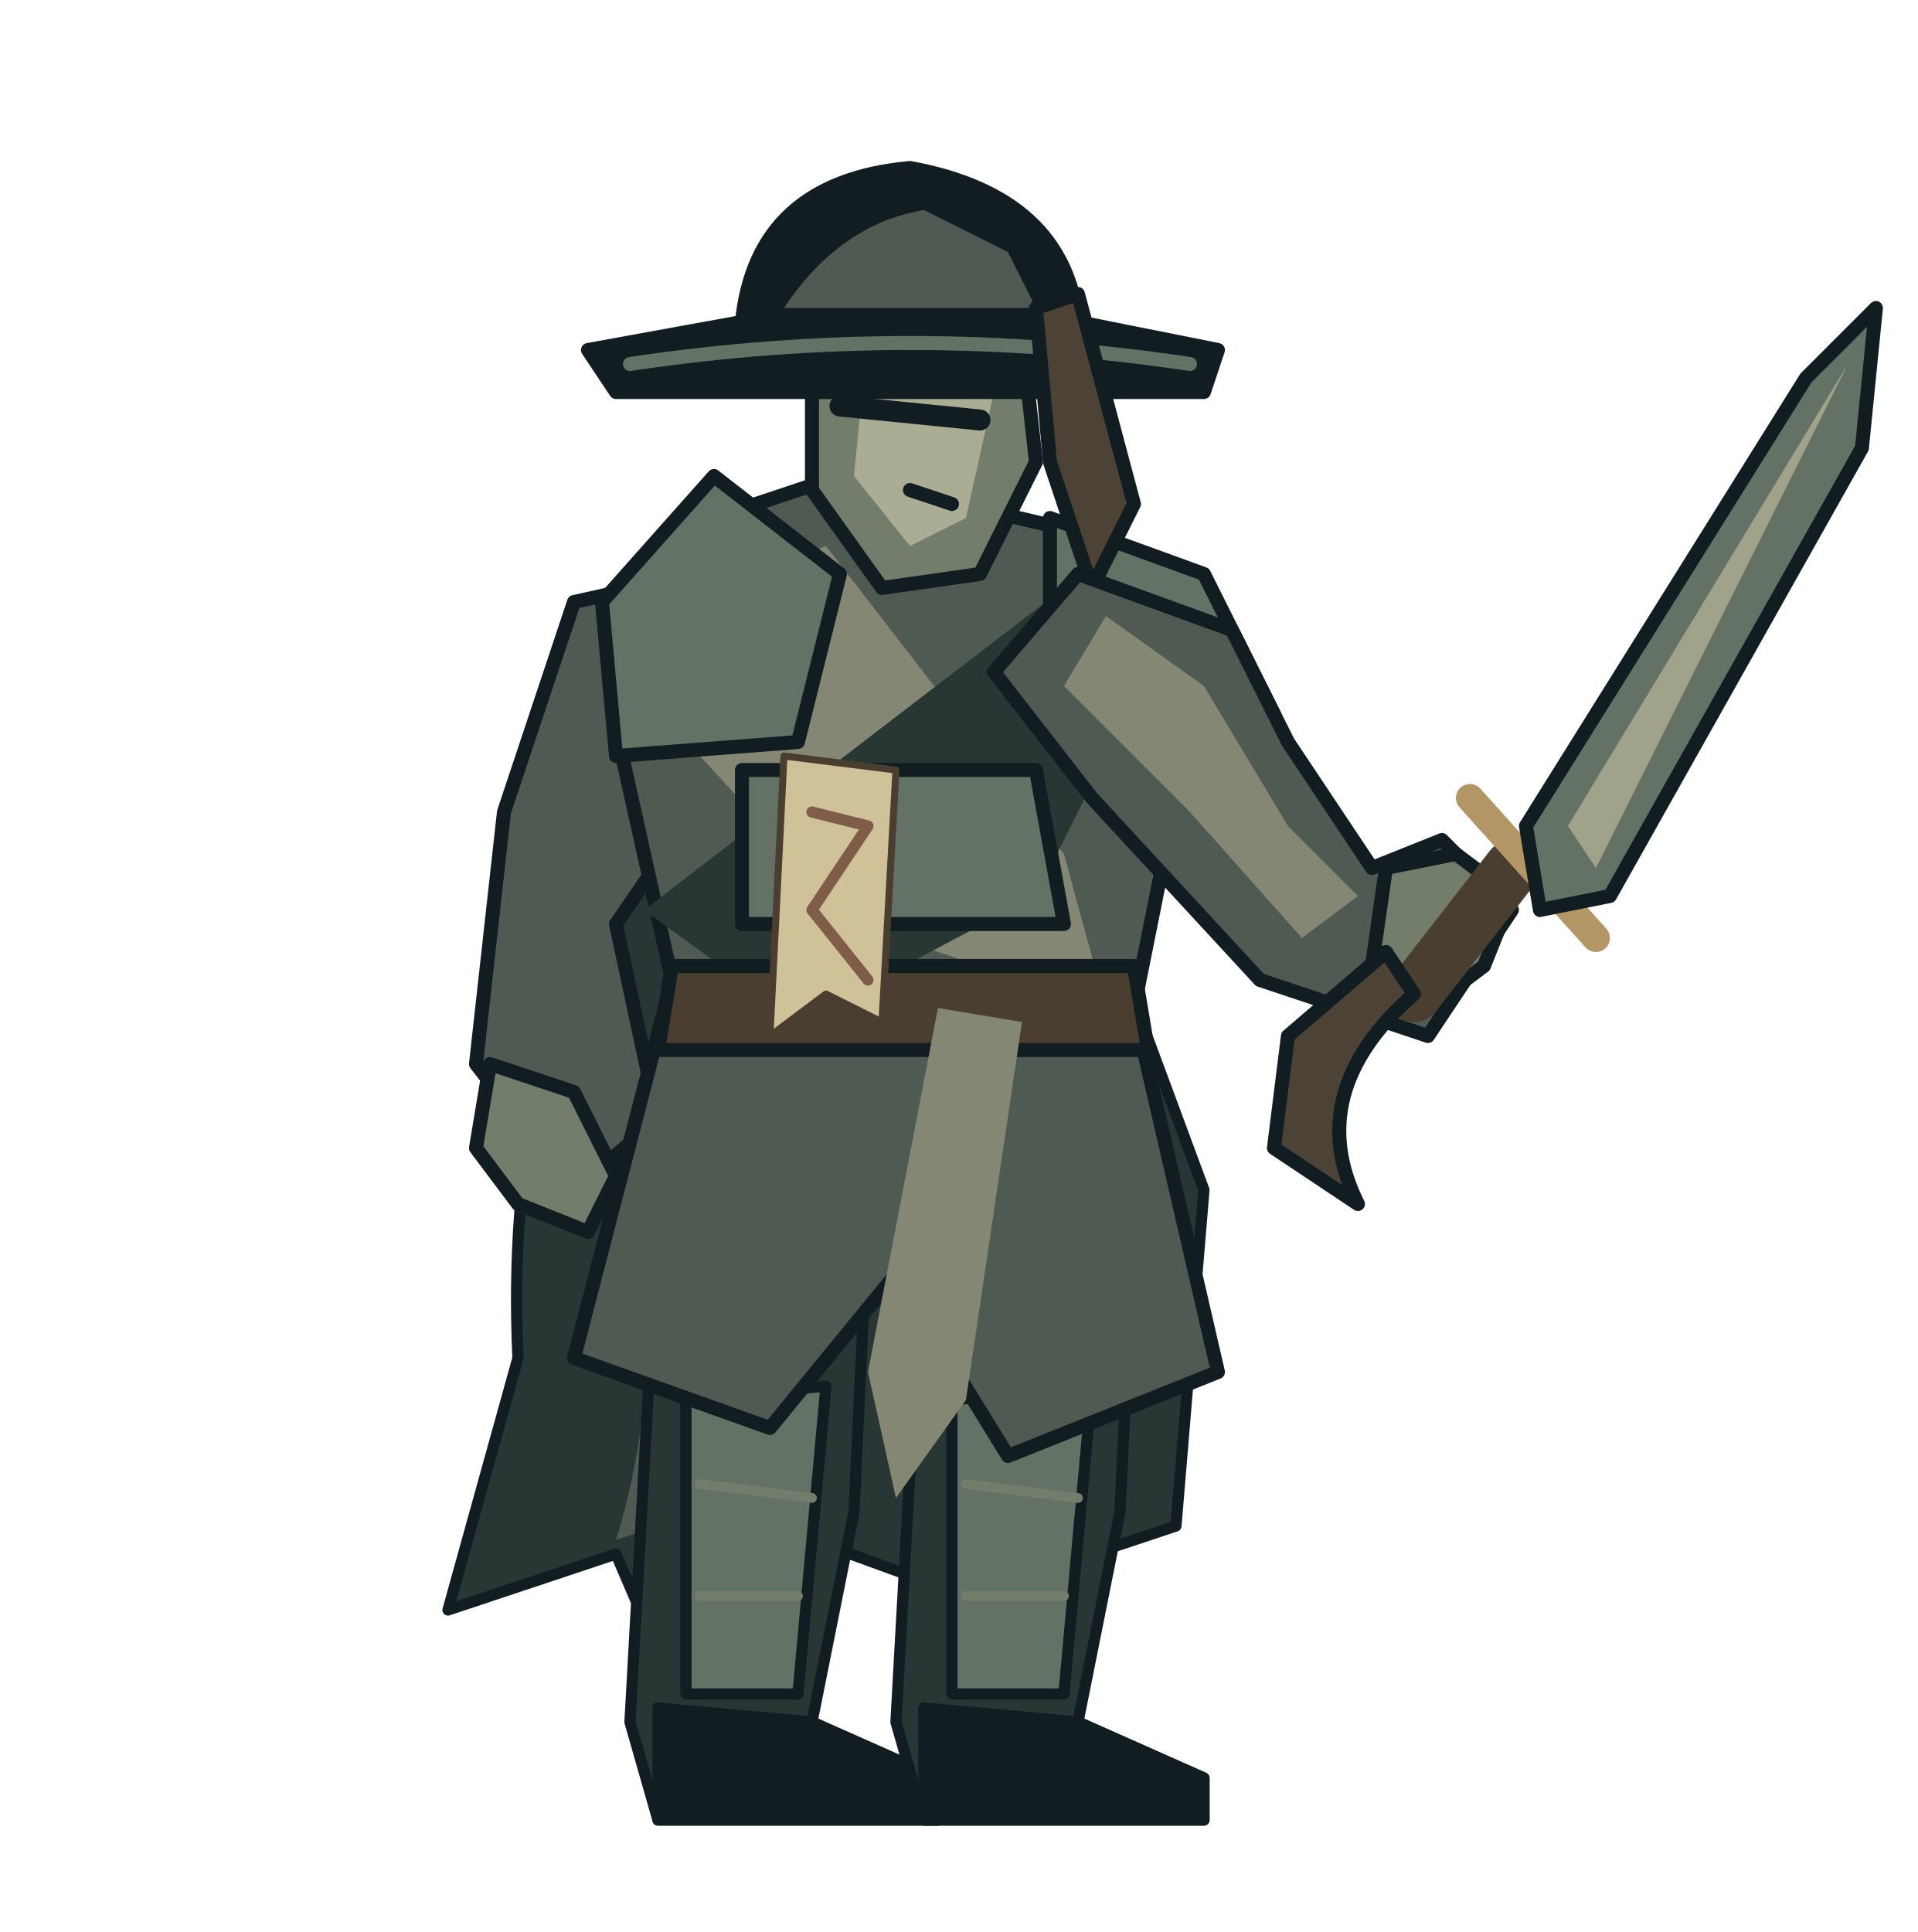
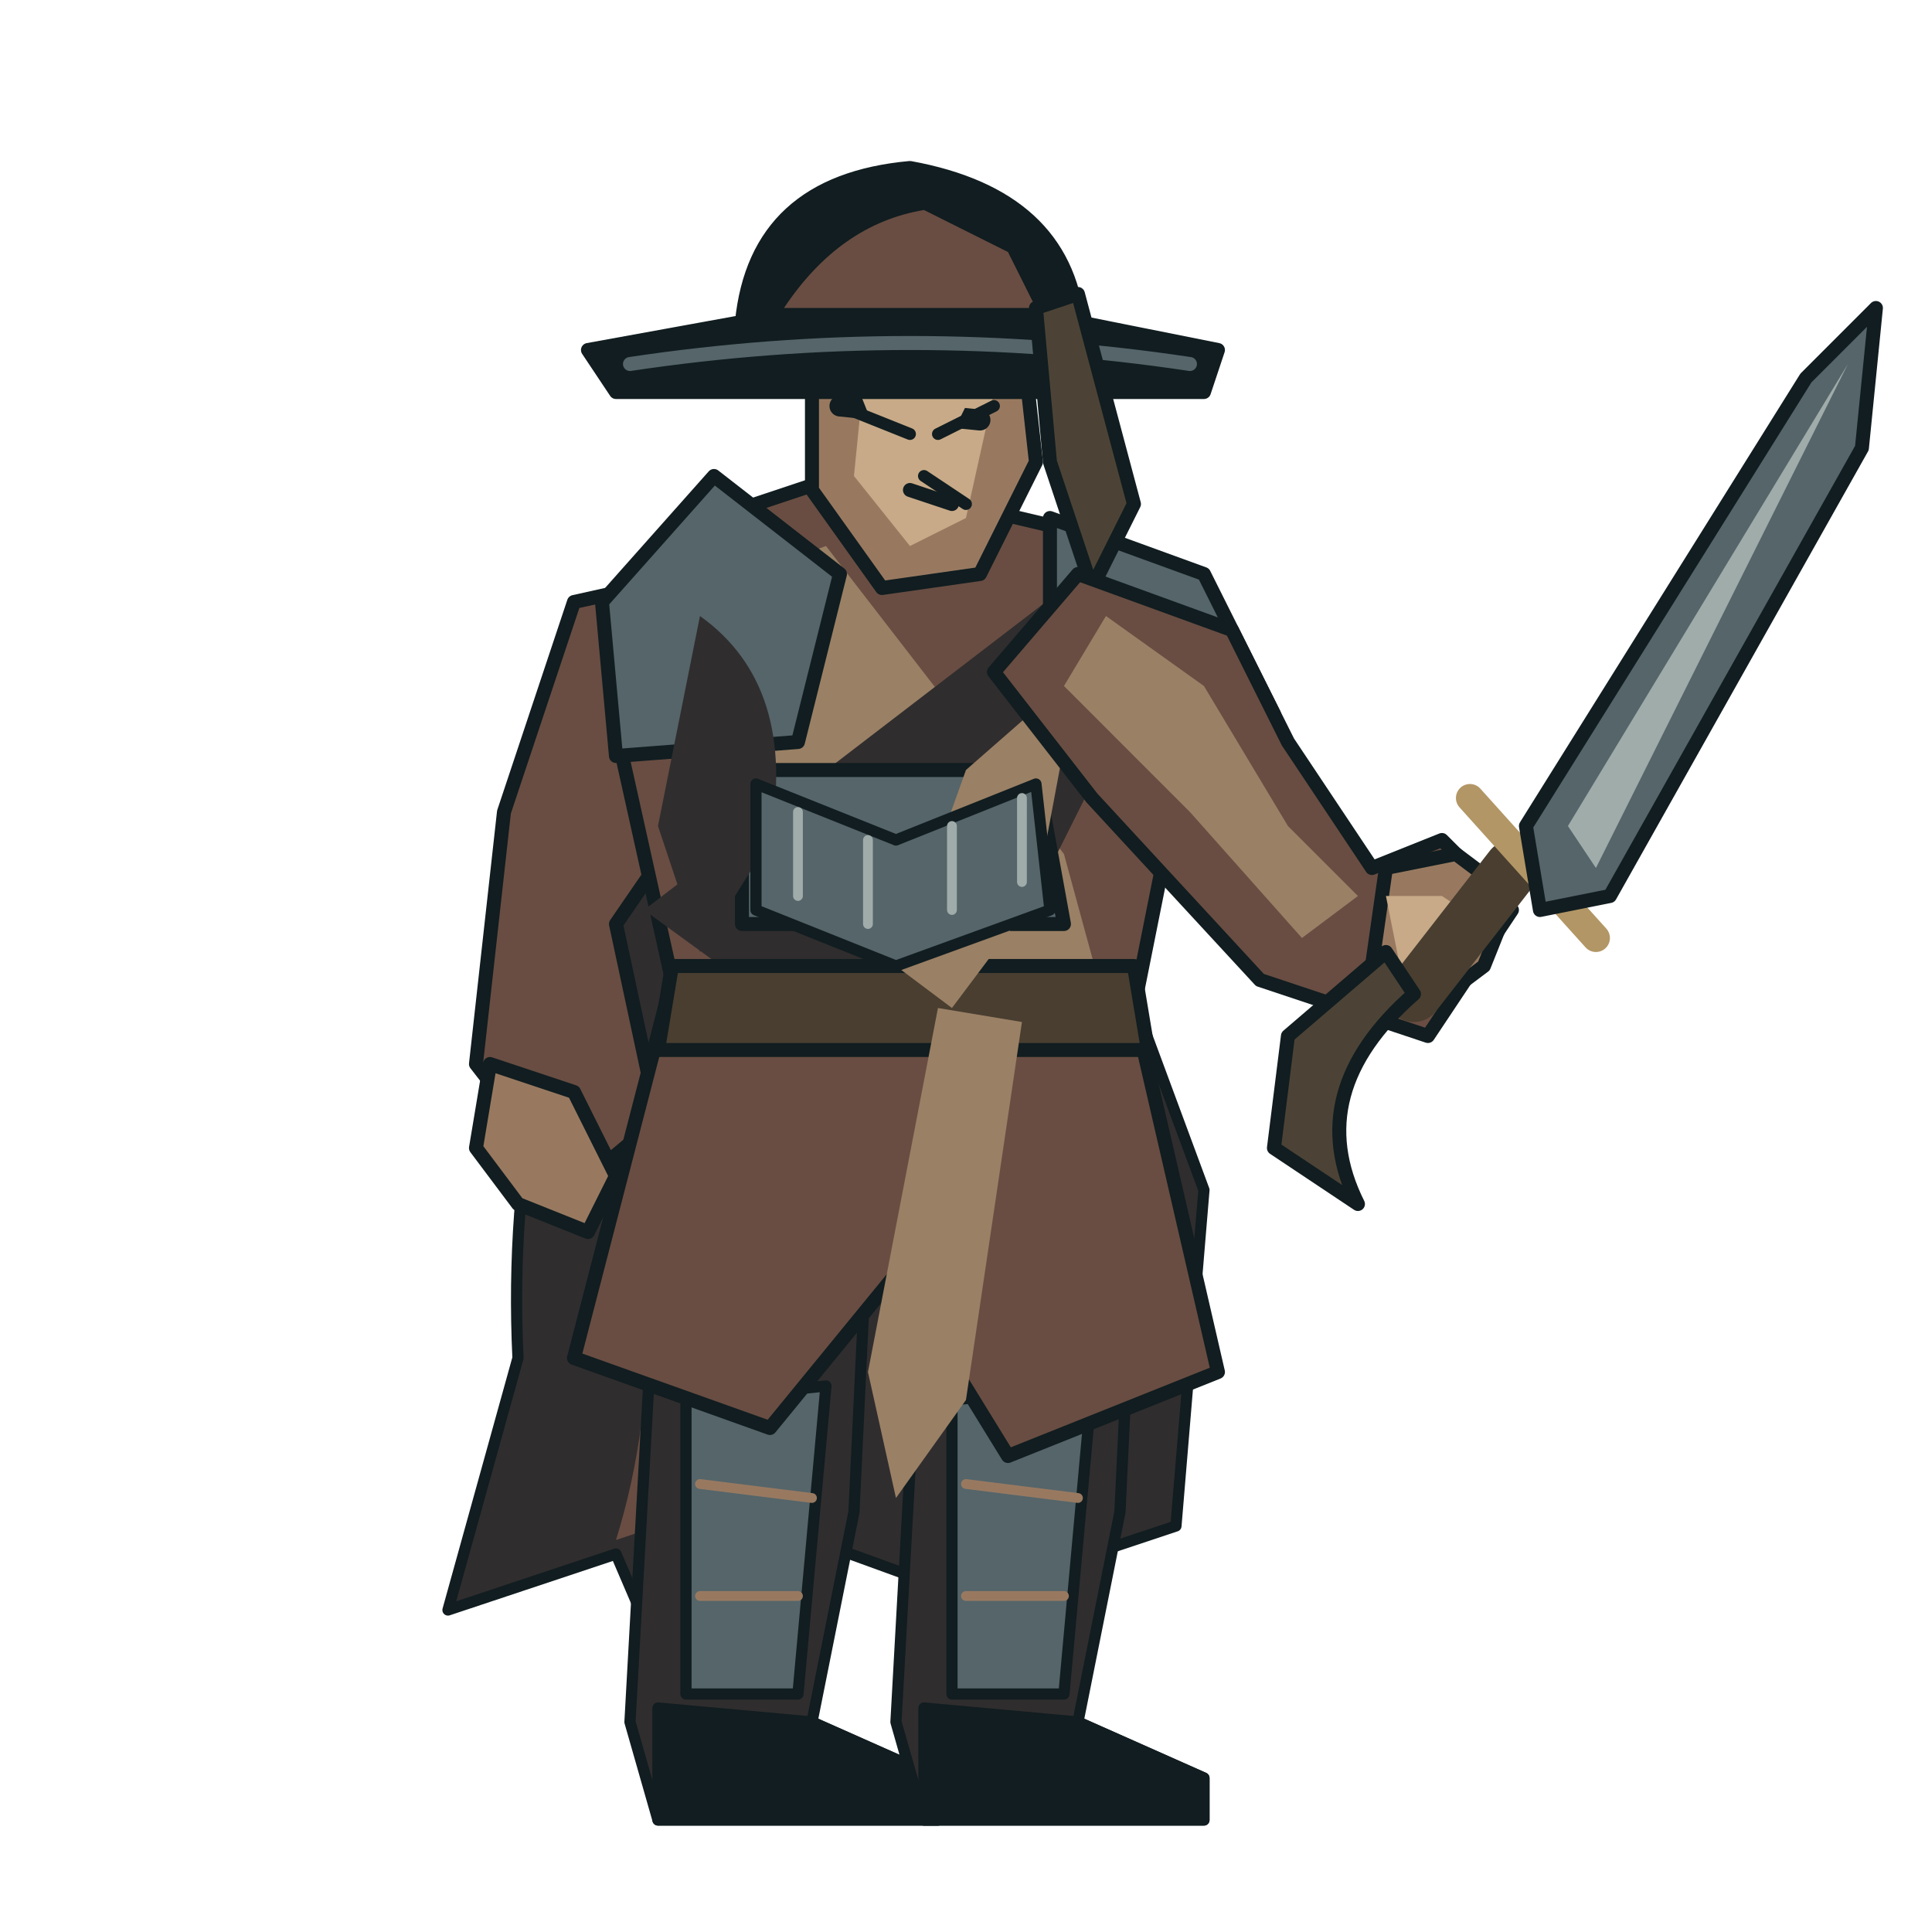
<svg xmlns="http://www.w3.org/2000/svg" viewBox="-65 -130 137 138" role="img">
  <g id="back-skirt" stroke-linejoin="round" stroke-linecap="round">
-     <path d="M-20 -72 Q-29 -54 -28 -33 L-33 -15 -21 -19 -18 -12 -7 -20 4 -16 19 -21 21 -45 11 -72Z" fill="#283733" stroke="#111d20" stroke-width="0.8" data-lod="0" />
-     <path d="M-22 -57 Q-16 -36 -21 -20 L-12 -23 -7 -19 -8 -48Z" fill="#4f5a52" stroke="none" stroke-width="0.8" data-lod="0" />
+     <path d="M-20 -72 Q-29 -54 -28 -33 L-33 -15 -21 -19 -18 -12 -7 -20 4 -16 19 -21 21 -45 11 -72Z" fill="#302d2e" stroke="#111d20" stroke-width="0.8" data-lod="0" />
+     <path d="M-22 -57 Q-16 -36 -21 -20 L-12 -23 -7 -19 -8 -48Z" fill="#694d42" stroke="none" stroke-width="0.8" data-lod="0" />
  </g>
  <g id="back-arm" stroke-linejoin="round" stroke-linecap="round">
-     <path d="M-15 -89 L-24 -87 -29 -72 -31 -54 -24 -45 -18 -50 -21 -64 -10 -80Z" fill="#4f5a52" stroke="#111d20" stroke-width="1" data-lod="0" />
-     <path d="M-30 -54 L-24 -52 -21 -46 -23 -42 -28 -44 -31 -48Z" fill="#727d6b" stroke="#111d20" stroke-width="1" data-lod="0" />
+     <path d="M-15 -89 L-24 -87 -29 -72 -31 -54 -24 -45 -18 -50 -21 -64 -10 -80Z" fill="#694d42" stroke="#111d20" stroke-width="1" data-lod="0" />
+     <path d="M-30 -54 L-24 -52 -21 -46 -23 -42 -28 -44 -31 -48Z" fill="#987960" stroke="#111d20" stroke-width="1" data-lod="0" />
  </g>
  <g id="left-leg" stroke-linejoin="round" stroke-linecap="round">
-     <path d="M-18 -43 L-3 -43 -4 -22 -7 -7 2 -3 2 0 -18 0 -20 -7 -19 -25Z" fill="#283733" stroke="#111d20" stroke-width="0.8" data-lod="0" />
-     <path d="M-16 -30 L-6 -31 -8 -9 -16 -9Z" fill="#647266" stroke="#111d20" stroke-width="0.8" data-lod="0" />
-     <path d="M-15 -24 L-7 -23 M-15 -16 L-8 -16" fill="none" stroke="#727d6b" stroke-width="0.7" data-lod="1" />
+     <path d="M-18 -43 L-3 -43 -4 -22 -7 -7 2 -3 2 0 -18 0 -20 -7 -19 -25Z" fill="#302d2e" stroke="#111d20" stroke-width="0.8" data-lod="0" />
+     <path d="M-16 -30 L-6 -31 -8 -9 -16 -9Z" fill="#55656a" stroke="#111d20" stroke-width="0.8" data-lod="0" />
+     <path d="M-15 -24 L-7 -23 M-15 -16 L-8 -16" fill="none" stroke="#987960" stroke-width="0.7" data-lod="1" />
    <path d="M-18 -8 L-7 -7 2 -3 2 0 -18 0Z" fill="#111d20" stroke="#111d20" stroke-width="0.8" data-lod="0" />
  </g>
  <g id="right-leg" stroke-linejoin="round" stroke-linecap="round">
-     <path d="M1 -43 L16 -43 15 -22 12 -7 21 -3 21 0 1 0 -1 -7 0 -25Z" fill="#283733" stroke="#111d20" stroke-width="0.8" data-lod="0" />
-     <path d="M3 -30 L13 -31 11 -9 3 -9Z" fill="#647266" stroke="#111d20" stroke-width="0.8" data-lod="0" />
-     <path d="M4 -24 L12 -23 M4 -16 L11 -16" fill="none" stroke="#727d6b" stroke-width="0.7" data-lod="1" />
+     <path d="M1 -43 L16 -43 15 -22 12 -7 21 -3 21 0 1 0 -1 -7 0 -25Z" fill="#302d2e" stroke="#111d20" stroke-width="0.8" data-lod="0" />
+     <path d="M3 -30 L13 -31 11 -9 3 -9Z" fill="#55656a" stroke="#111d20" stroke-width="0.8" data-lod="0" />
+     <path d="M4 -24 L12 -23 M4 -16 L11 -16" fill="none" stroke="#987960" stroke-width="0.7" data-lod="1" />
    <path d="M1 -8 L12 -7 21 -3 21 0 1 0Z" fill="#111d20" stroke="#111d20" stroke-width="0.8" data-lod="0" />
  </g>
  <g id="torso" stroke-linejoin="round" stroke-linecap="round">
-     <path d="M-17 -92 L-5 -96 12 -92 20 -78 16 -58 22 -32 7 -26 -1 -39 -10 -28 -24 -33 -17 -60 -21 -78Z" fill="#4f5a52" stroke="#111d20" stroke-width="1" data-lod="0" />
-     <path d="M-14 -88 L-6 -91 11 -69 14 -58 -4 -64 -15 -76Z" fill="#838774" stroke="none" stroke-width="1" data-lod="0" />
-     <path d="M11 -88 L17 -82 9 -66 -8 -57 -19 -65Z" fill="#283733" stroke="none" stroke-width="1" data-lod="0" />
+     <path d="M-17 -92 L-5 -96 12 -92 20 -78 16 -58 22 -32 7 -26 -1 -39 -10 -28 -24 -33 -17 -60 -21 -78Z" fill="#694d42" stroke="#111d20" stroke-width="1" data-lod="0" />
+     <path d="M-14 -88 L-6 -91 11 -69 14 -58 -4 -64 -15 -76Z" fill="#9a8065" stroke="none" stroke-width="1" data-lod="0" />
+     <path d="M11 -88 L17 -82 9 -66 -8 -57 -19 -65Z" fill="#302d2e" stroke="none" stroke-width="1" data-lod="0" />
    <path d="M-17 -61 L16 -61 17 -55 -18 -55Z" fill="#493e30" stroke="#111d20" stroke-width="1" data-lod="0" />
-     <path d="M2 -58 L8 -57 4 -30 -1 -23 -3 -32Z" fill="#838774" stroke="none" stroke-width="1" data-lod="0" />
-     <path d="M-22 -87 L-14 -96 -5 -89 -8 -77 -21 -76Z M10 -93 L21 -89 26 -79 17 -75 10 -81Z" fill="#647266" stroke="#111d20" stroke-width="1" data-lod="0" />
-     <path d="M-12 -75 L9 -75 11 -64 -12 -64Z" fill="#647266" stroke="#111d20" stroke-width="1" data-lod="0" />
+     <path d="M2 -58 L8 -57 4 -30 -1 -23 -3 -32Z" fill="#9a8065" stroke="none" stroke-width="1" data-lod="0" />
+     <path d="M-22 -87 L-14 -96 -5 -89 -8 -77 -21 -76Z M10 -93 L21 -89 26 -79 17 -75 10 -81Z" fill="#55656a" stroke="#111d20" stroke-width="1" data-lod="0" />
+     <path d="M-12 -75 L9 -75 11 -64 -12 -64Z" fill="#55656a" stroke="#111d20" stroke-width="1" data-lod="0" />
+     <path d="M-15 -86 Q-8 -81 -10 -70 L-15 -62 -18 -71Z" fill="#302d2e" stroke="none" stroke-width="0.8" data-lod="0" />
+     <path d="M4 -75 L12 -82 9 -66 3 -58 -1 -61Z" fill="#9a8065" stroke="none" stroke-width="0.8" data-lod="0" />
+     <path d="M-11 -74 L-1 -70 9 -74 10 -65 -1 -61 -11 -65Z" fill="#55656a" stroke="#111d20" stroke-width="0.8" data-lod="0" />
+     <path d="M-8 -72 L-8 -66 M-3 -70 L-3 -64 M3 -71 L3 -65 M8 -73 L8 -67" fill="none" stroke="#a0acaa" stroke-width="0.7" data-lod="1" />
  </g>
  <g id="head" stroke-linejoin="round" stroke-linecap="round">
-     <path d="M-7 -107 L1 -110 8 -106 9 -97 5 -89 -2 -88 -7 -95Z" fill="#727d6b" stroke="#111d20" stroke-width="1" data-lod="0" />
-     <path d="M-3 -106 L3 -107 6 -102 4 -93 0 -91 -4 -96Z" fill="#aaac94" stroke="none" stroke-width="1" data-lod="0" />
+     <path d="M-7 -107 L1 -110 8 -106 9 -97 5 -89 -2 -88 -7 -95Z" fill="#987960" stroke="#111d20" stroke-width="1" data-lod="0" />
+     <path d="M-3 -106 L3 -107 6 -102 4 -93 0 -91 -4 -96Z" fill="#c8aa88" stroke="none" stroke-width="1" data-lod="0" />
    <path d="M-5 -101 L5 -100" fill="none" stroke="#111d20" stroke-width="1.5" data-lod="0" />
    <path d="M0 -95 L3 -94" fill="none" stroke="#111d20" stroke-width="1" data-lod="0" />
+     <path d="M-4 -103 L0 -104 4 -101 2 -97 -2 -98Z" fill="#c8aa88" stroke="none" stroke-width="0.8" data-lod="0" />
+     <path d="M-5 -101 L0 -99 M2 -99 L6 -101 M1 -96 L4 -94" fill="none" stroke="#111d20" stroke-width="0.85" data-lod="0" />
  </g>
  <g id="jeonrip" stroke-linejoin="round" stroke-linecap="round">
    <path d="M-12 -107 Q-11 -117 0 -118 Q11 -116 12 -107 L22 -105 21 -102 -21 -102 -23 -105Z" fill="#111d20" stroke="#111d20" stroke-width="1" data-lod="0" />
-     <path d="M-9 -108 Q-5 -114 1 -115 L7 -112 9 -108Z" fill="#4f5a52" stroke="none" stroke-width="1" data-lod="0" />
-     <path d="M-20 -104 Q0 -107 20 -104" fill="none" stroke="#647266" stroke-width="1" data-lod="0" />
+     <path d="M-9 -108 Q-5 -114 1 -115 L7 -112 9 -108Z" fill="#694d42" stroke="none" stroke-width="1" data-lod="0" />
+     <path d="M-20 -104 Q0 -107 20 -104" fill="none" stroke="#55656a" stroke-width="1" data-lod="0" />
    <path d="M9 -108 L12 -109 16 -94 13 -88 10 -97Z" fill="#4c4336" stroke="#111d20" stroke-width="1" data-lod="0" />
  </g>
  <g id="front-arm" stroke-linejoin="round" stroke-linecap="round">
-     <path d="M12 -89 L23 -85 27 -77 33 -68 38 -70 43 -65 37 -56 25 -60 13 -73 6 -82Z" fill="#4f5a52" stroke="#111d20" stroke-width="1" data-lod="0" />
-     <path d="M14 -86 L21 -81 27 -71 32 -66 28 -63 20 -72 11 -81Z" fill="#838774" stroke="none" stroke-width="1" data-lod="0" />
-     <path d="M34 -68 L39 -69 43 -66 41 -61 37 -58 33 -61Z" fill="#727d6b" stroke="#111d20" stroke-width="1" data-lod="0" />
+     <path d="M12 -89 L23 -85 27 -77 33 -68 38 -70 43 -65 37 -56 25 -60 13 -73 6 -82Z" fill="#694d42" stroke="#111d20" stroke-width="1" data-lod="0" />
+     <path d="M14 -86 L21 -81 27 -71 32 -66 28 -63 20 -72 11 -81Z" fill="#9a8065" stroke="none" stroke-width="1" data-lod="0" />
+     <path d="M34 -68 L39 -69 43 -66 41 -61 37 -58 33 -61Z" fill="#987960" stroke="#111d20" stroke-width="1" data-lod="0" />
+     <path d="M16 -84 L22 -79 23 -74 19 -76 14 -80Z" fill="#9a8065" stroke="none" stroke-width="0.8" data-lod="0" />
+     <path d="M34 -66 L38 -66 41 -64 39 -60 35 -61Z" fill="#c8aa88" stroke="none" stroke-width="0.8" data-lod="0" />
  </g>
  <g id="weapon" stroke-linejoin="round" stroke-linecap="round">
    <path d="M36 -59 L43 -68" fill="none" stroke="#493e30" stroke-width="4" data-lod="0" />
    <path d="M40 -73 L49 -63" fill="none" stroke="#b29665" stroke-width="2" data-lod="0" />
-     <path d="M44 -71 L64 -103 69 -108 68 -98 50 -66 45 -65Z" fill="#647266" stroke="#111d20" stroke-width="1" data-lod="0" />
-     <path d="M47 -71 L67 -104 49 -68Z" fill="#a1a28a" stroke="none" stroke-width="1" data-lod="0" />
+     <path d="M44 -71 L64 -103 69 -108 68 -98 50 -66 45 -65Z" fill="#55656a" stroke="#111d20" stroke-width="1" data-lod="0" />
+     <path d="M47 -71 L67 -104 49 -68Z" fill="#a0acaa" stroke="none" stroke-width="1" data-lod="0" />
    <path d="M36 -59 Q28 -52 32 -44 L26 -48 27 -56 34 -62Z" fill="#4c4336" stroke="#111d20" stroke-width="1" data-lod="0" />
  </g>
-   <g id="seal" stroke-linejoin="round" stroke-linecap="round">
-     <path d="M-9 -76l8 1 -1 18 -4 -2 -4 3Z" fill="#cfc299" stroke="#493e30" stroke-width="0.5" data-lod="0" />
-     <path d="M-7 -72L-3 -71 -7 -65 -3 -60" fill="none" stroke="#805d49" stroke-width="0.8" data-lod="1" />
-   </g>
+   <g id="seal" stroke-linejoin="round" stroke-linecap="round" />
</svg>
